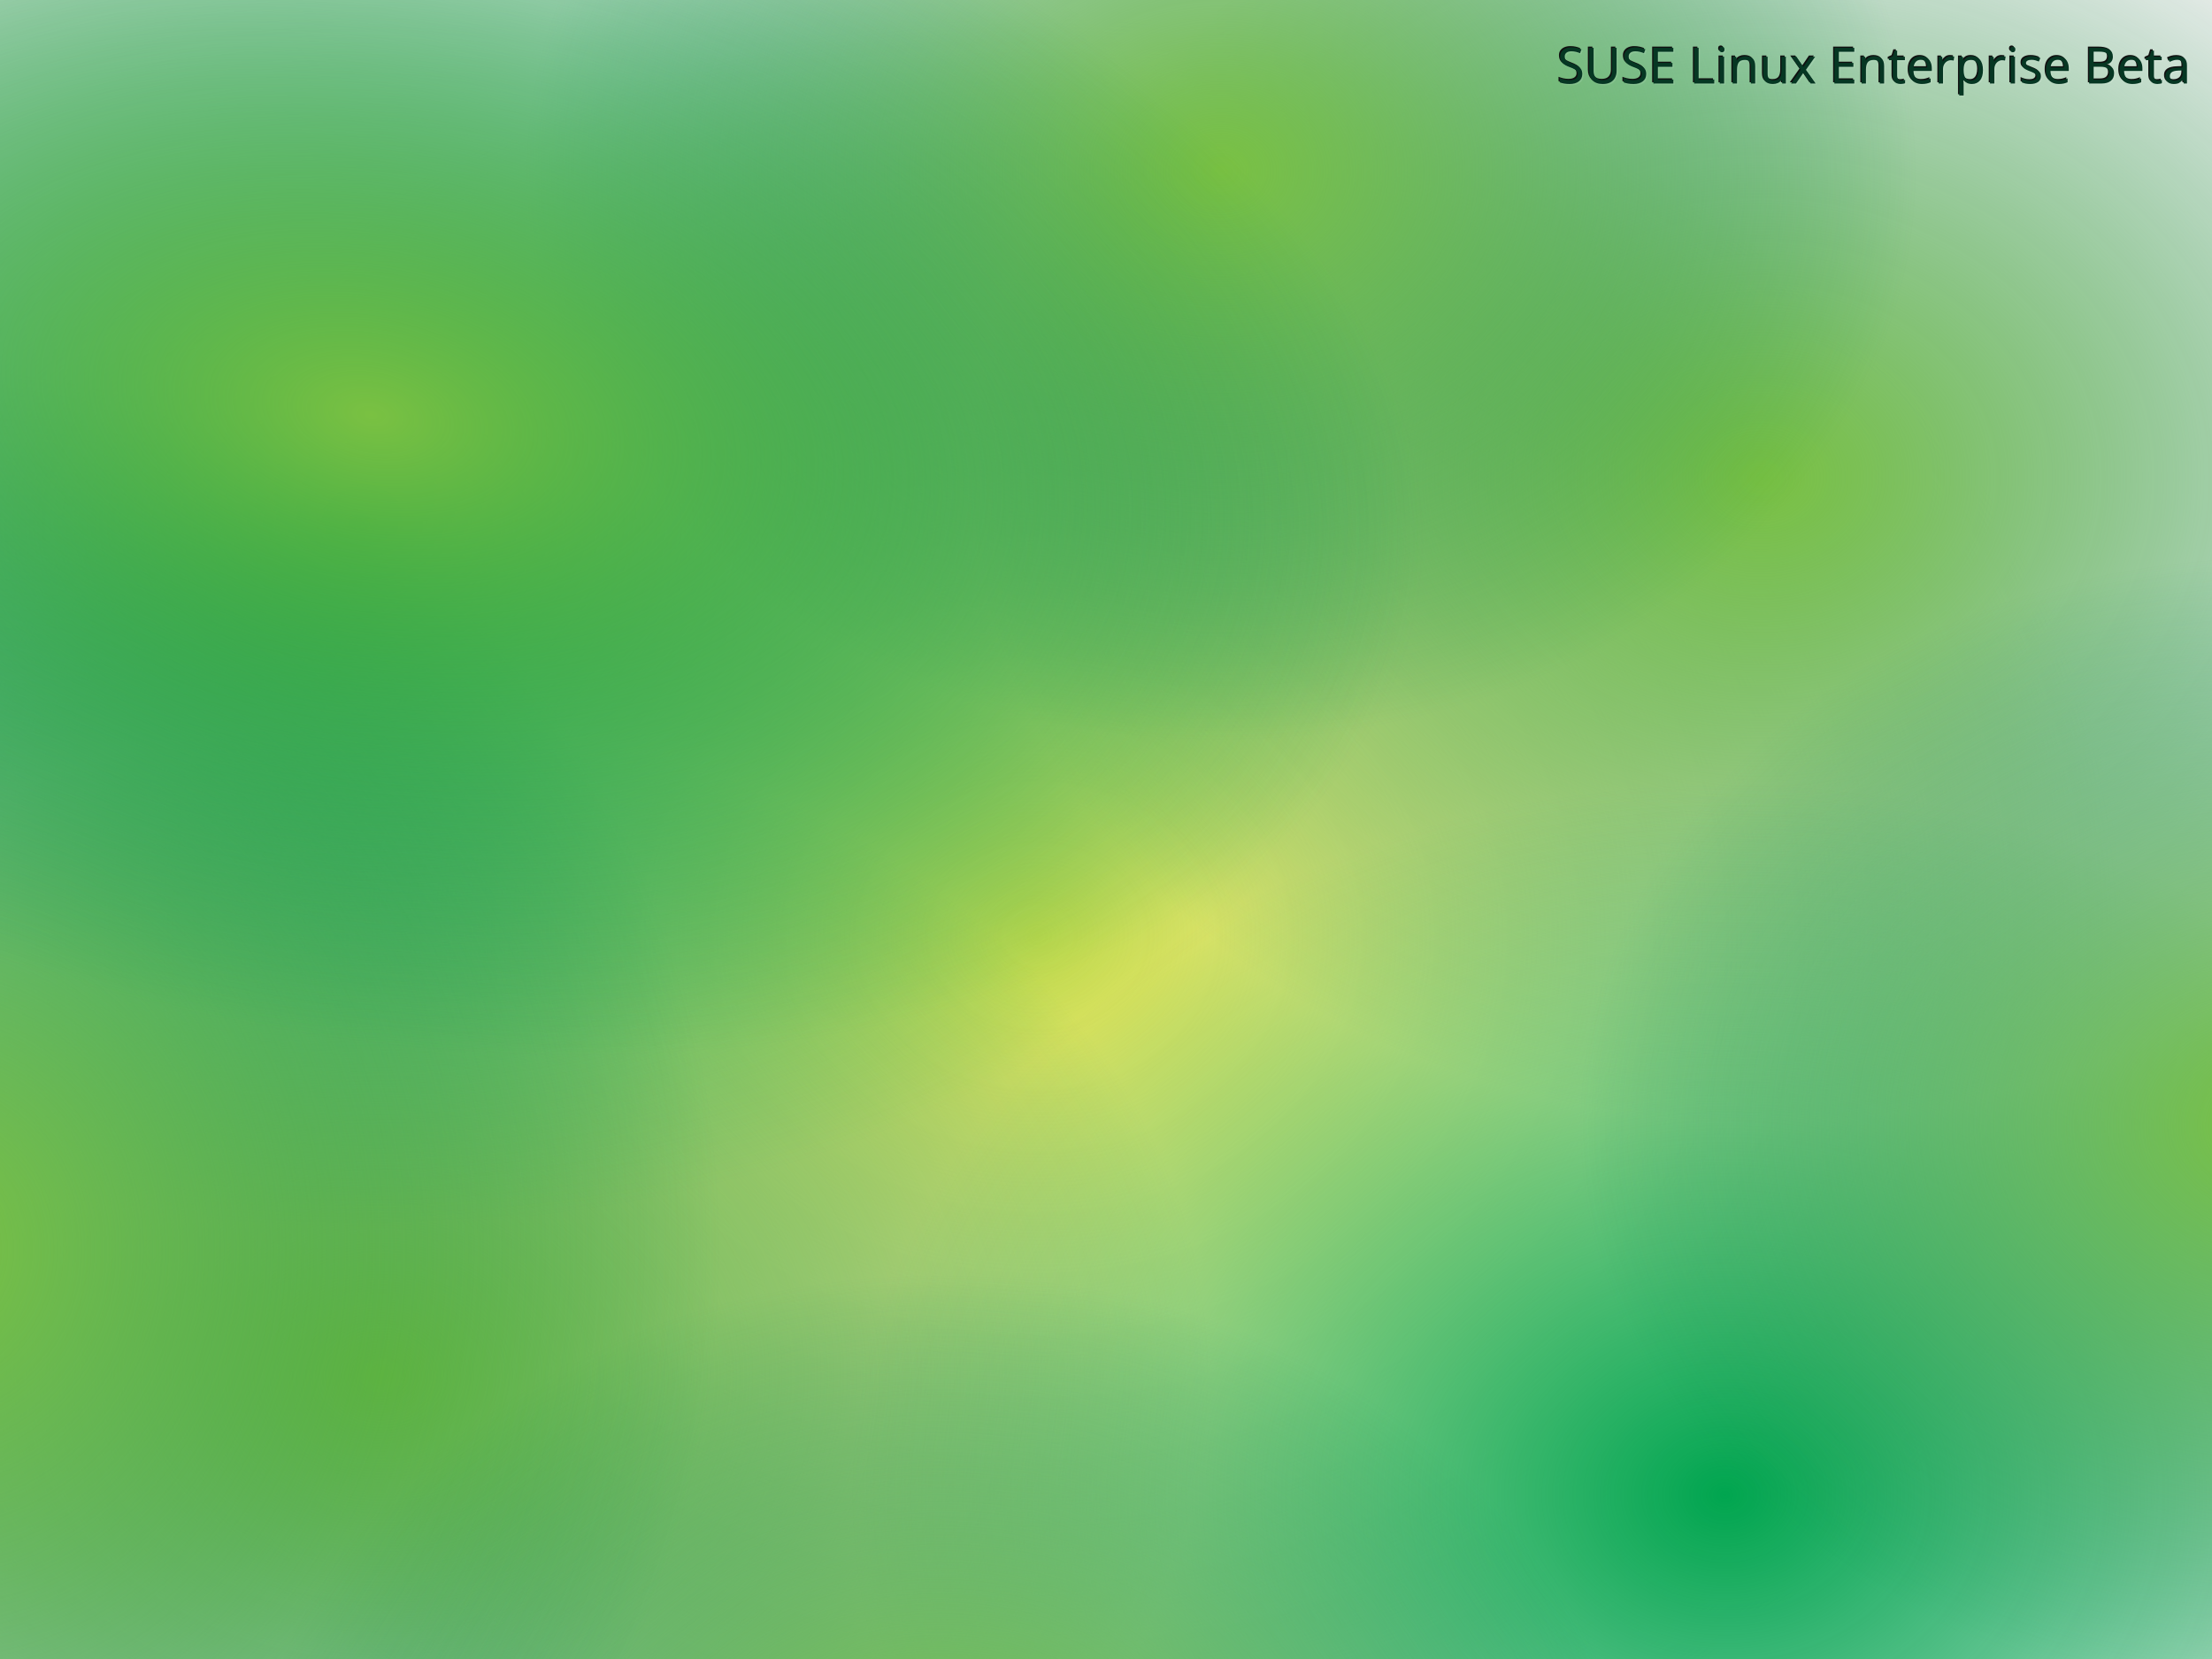
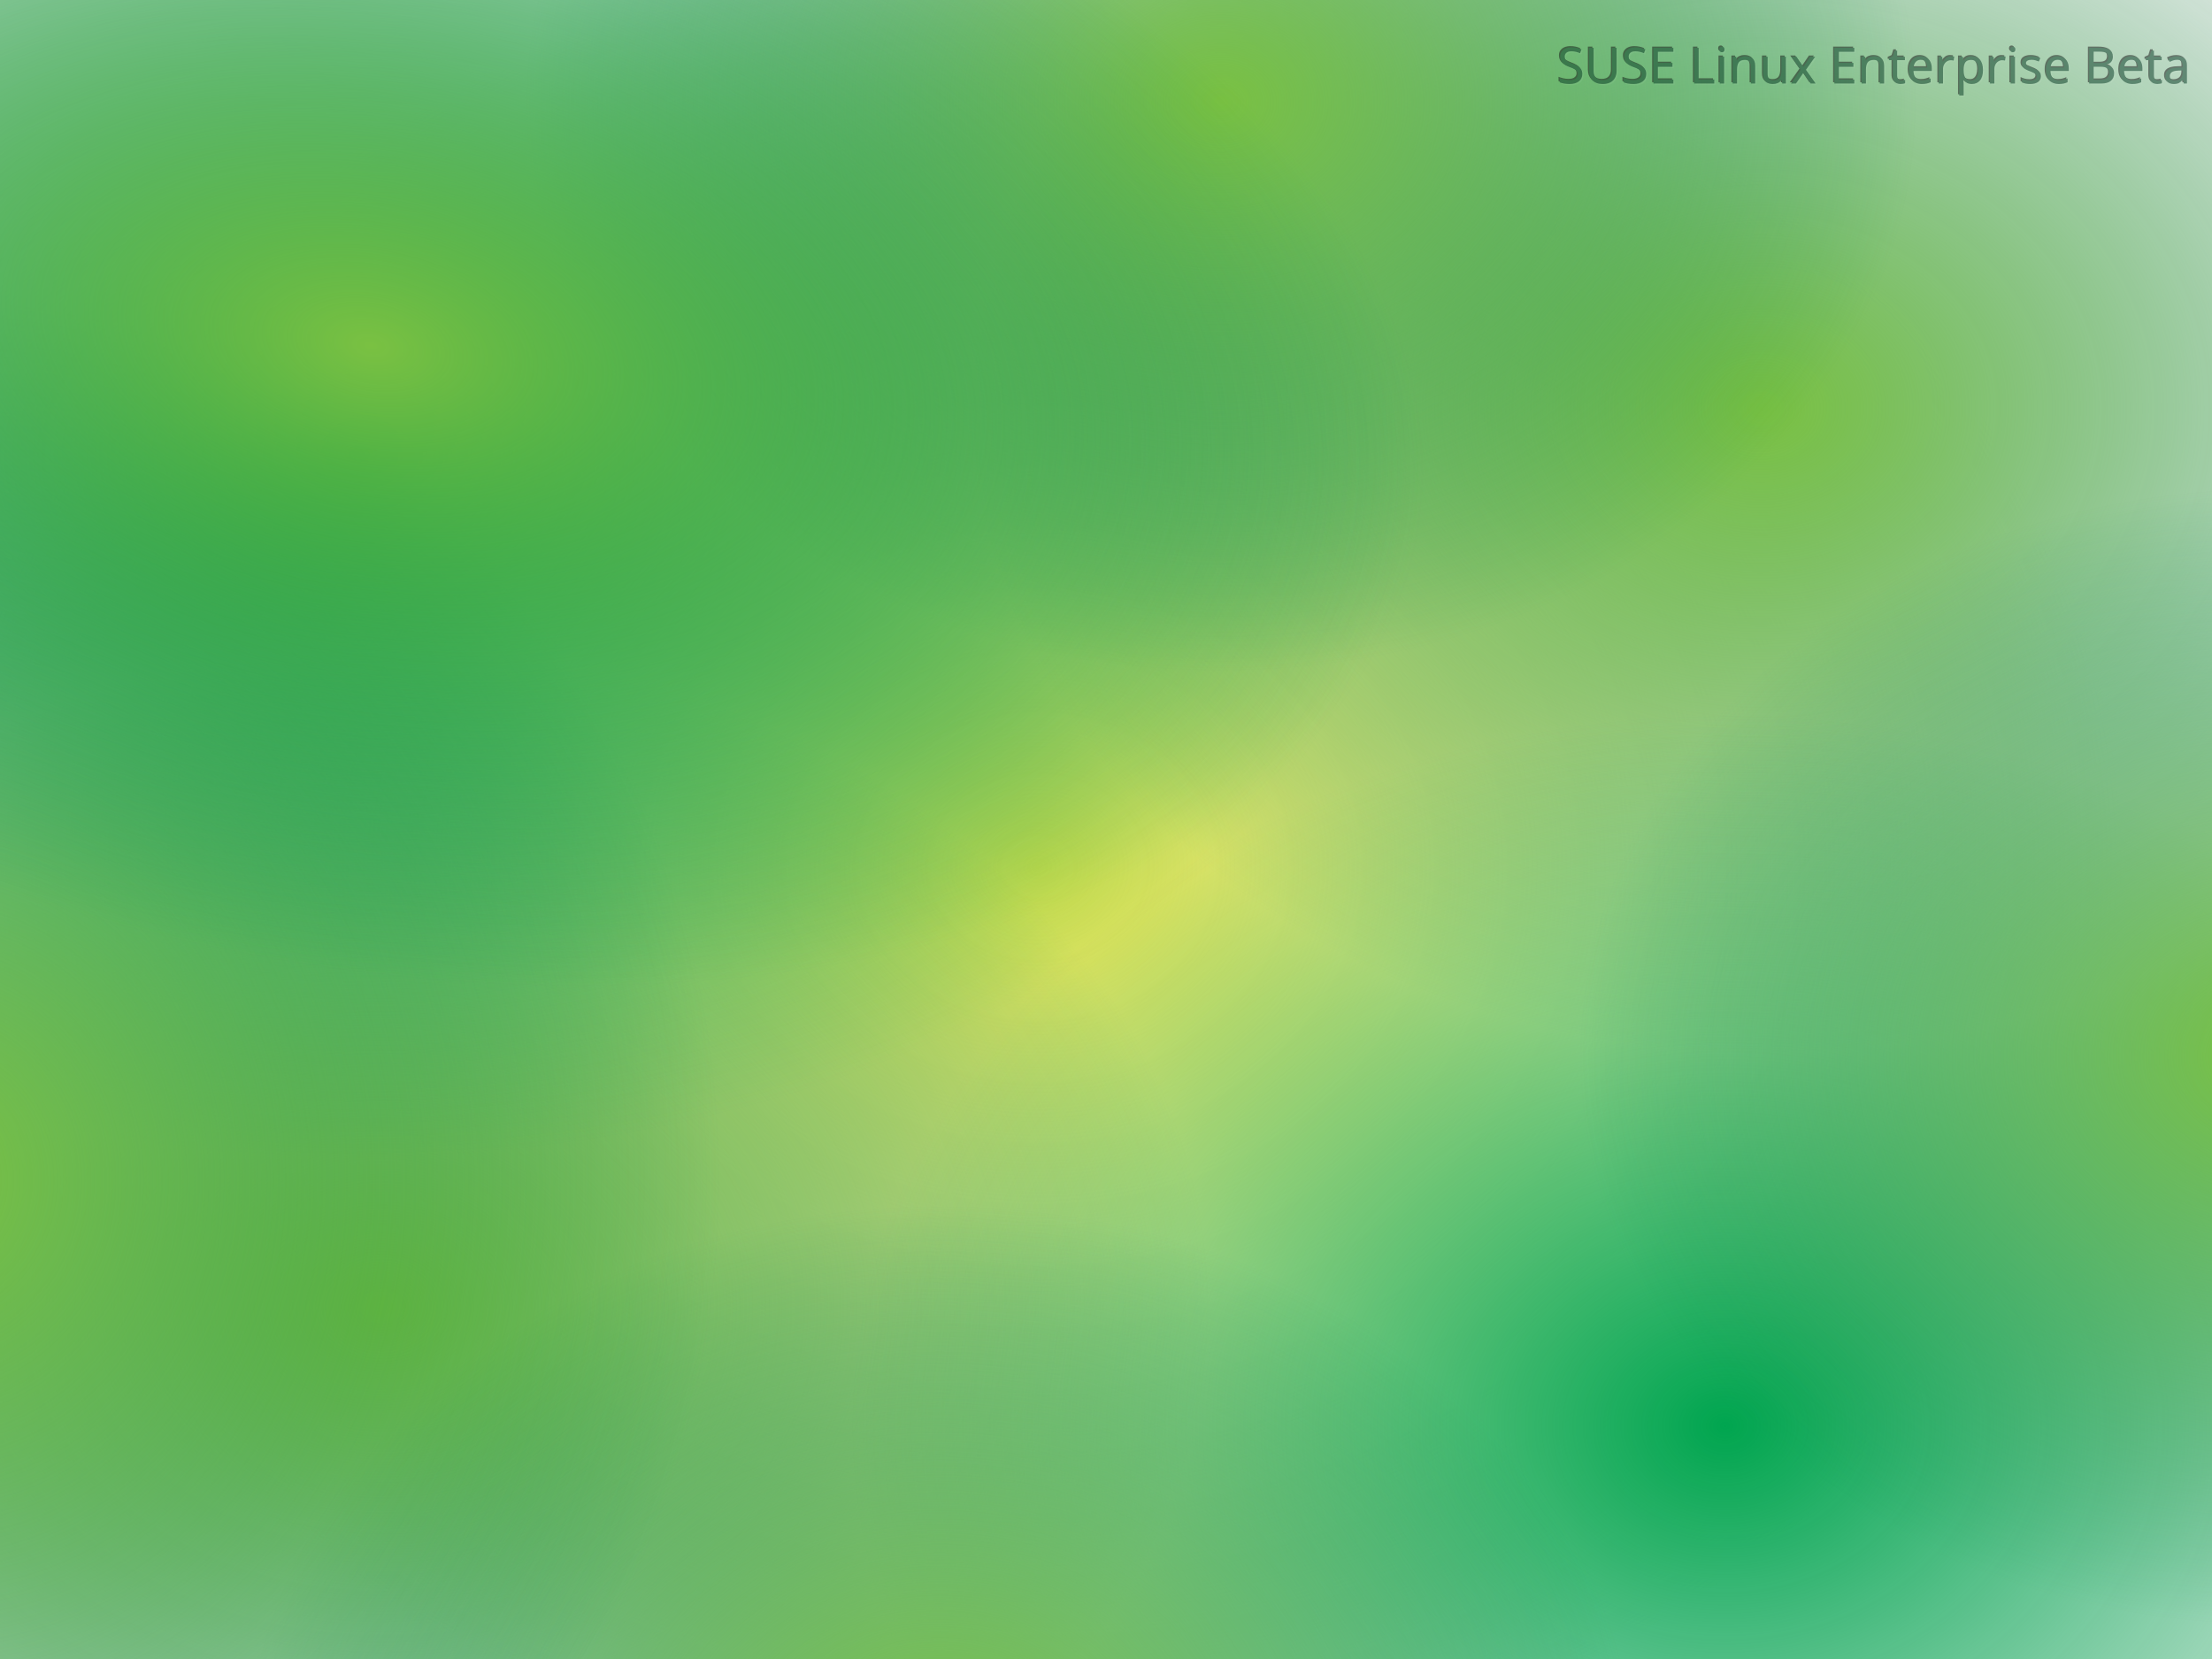
<svg xmlns="http://www.w3.org/2000/svg" xmlns:xlink="http://www.w3.org/1999/xlink" width="1600" height="1200" id="svg3033" version="1.1">
  <defs id="defs3035">
    <linearGradient id="linearGradient4120">
      <stop id="stop4122" offset="0" style="stop-color:#d4df4c;stop-opacity:1;" />
      <stop id="stop4124" offset="1" style="stop-color:#d4df4c;stop-opacity:0;" />
    </linearGradient>
    <radialGradient xlink:href="#linearGradient4104" id="radialGradient4110" cx="409" cy="380.5" fx="409" fy="380.5" r="102" gradientTransform="matrix(1,0,0,1.004902,0,-1.865196)" gradientUnits="userSpaceOnUse" />
    <linearGradient id="linearGradient4104">
      <stop style="stop-color:#7ac142;stop-opacity:1;" offset="0" id="stop4106" />
      <stop style="stop-color:#00843e;stop-opacity:0;" offset="1" id="stop4108" />
    </linearGradient>
    <radialGradient xlink:href="#linearGradient4104" id="radialGradient4114" gradientUnits="userSpaceOnUse" gradientTransform="matrix(1,0,0,1.004902,0,-1.865196)" cx="409" cy="380.5" fx="409" fy="380.5" r="102" />
    <radialGradient xlink:href="#linearGradient4126" id="radialGradient4118" gradientUnits="userSpaceOnUse" gradientTransform="matrix(1,0,0,1.004902,0,-1.865196)" cx="409" cy="380.5" fx="409" fy="380.5" r="102" />
    <linearGradient id="linearGradient4126">
      <stop style="stop-color:#00a54f;stop-opacity:1;" offset="0" id="stop4128" />
      <stop style="stop-color:#00a54f;stop-opacity:0;" offset="1" id="stop4130" />
    </linearGradient>
    <radialGradient xlink:href="#linearGradient4126" id="radialGradient4134" gradientUnits="userSpaceOnUse" gradientTransform="matrix(1,0,0,1.004902,0,-1.865196)" cx="409" cy="380.5" fx="409" fy="380.5" r="102" />
    <radialGradient xlink:href="#linearGradient4104" id="radialGradient4142" gradientUnits="userSpaceOnUse" gradientTransform="matrix(1,0,0,1.004902,0,-1.865196)" cx="409" cy="380.5" fx="409" fy="380.5" r="102" />
    <radialGradient xlink:href="#linearGradient4104" id="radialGradient4146" gradientUnits="userSpaceOnUse" gradientTransform="matrix(1,0,0,1.004902,0,-1.865196)" cx="409" cy="380.5" fx="409" fy="380.5" r="102" />
    <radialGradient xlink:href="#linearGradient4104" id="radialGradient4150" gradientUnits="userSpaceOnUse" gradientTransform="matrix(1,0,0,1.004902,0,-1.865196)" cx="409" cy="380.5" fx="409" fy="380.5" r="102" />
    <radialGradient xlink:href="#linearGradient4104" id="radialGradient4154" gradientUnits="userSpaceOnUse" gradientTransform="matrix(1,0,0,1.004902,0,-1.865196)" cx="409" cy="380.5" fx="409" fy="380.5" r="102" />
    <radialGradient xlink:href="#linearGradient4104" id="radialGradient4158" gradientUnits="userSpaceOnUse" gradientTransform="matrix(1,0,0,1.004902,0,-1.865196)" cx="409" cy="380.5" fx="409" fy="380.5" r="102" />
    <radialGradient r="102" fy="380.5" fx="409" cy="380.5" cx="409" gradientTransform="matrix(1,0,0,1.004902,0,-1.865196)" gradientUnits="userSpaceOnUse" id="radialGradient4643" xlink:href="#linearGradient4120" />
  </defs>
  <g style="display:inline" id="layer2" transform="translate(0,120)">
-     <path style="color:#000000;fill:url(#radialGradient4643);fill-opacity:1;fill-rule:nonzero;stroke:none;stroke-width:1.5;marker:none;visibility:visible;display:inline;overflow:visible;enable-background:accumulate" id="path4136" d="m 511,380.5 a 102,102.5 0 1 1 -204,0 102,102.5 0 1 1 204,0 z" transform="matrix(7.695316,0,0,6.507698,-2396.945,-1919.099)" />
-     <path style="color:#000000;fill:url(#radialGradient4110);fill-opacity:1;fill-rule:nonzero;stroke:none;stroke-width:1.5;marker:none;visibility:visible;display:inline;overflow:visible;enable-background:accumulate" id="path4102" d="m 511,380.5 a 102,102.5 0 1 1 -204,0 102,102.5 0 1 1 204,0 z" transform="matrix(5.871958,0,0,4.640342,-2125.637,-890.6581)" />
-     <path transform="matrix(5.594098,0,0,4.552183,-1014.519,-1506.902)" d="m 511,380.5 a 102,102.5 0 1 1 -204,0 102,102.5 0 1 1 204,0 z" id="path4112" style="color:#000000;fill:url(#radialGradient4114);fill-opacity:1;fill-rule:nonzero;stroke:none;stroke-width:1.5;marker:none;visibility:visible;display:inline;overflow:visible;enable-background:accumulate" />
-     <path transform="matrix(7.427394,0,0,4.960918,-2777.752,-1628.745)" d="m 511,380.5 a 102,102.5 0 1 1 -204,0 102,102.5 0 1 1 204,0 z" id="path4116" style="color:#000000;fill:url(#radialGradient4118);fill-opacity:1;fill-rule:nonzero;stroke:none;stroke-width:1.5;marker:none;visibility:visible;display:inline;overflow:visible;enable-background:accumulate" />
-     <path style="color:#000000;fill:url(#radialGradient4134);fill-opacity:1;fill-rule:nonzero;stroke:none;stroke-width:1.5;marker:none;visibility:visible;display:inline;overflow:visible;enable-background:accumulate" id="path4132" d="m 511,380.5 a 102,102.5 0 1 1 -204,0 102,102.5 0 1 1 204,0 z" transform="matrix(6.199418,0,0,5.017019,-1287.905,-947.7288)" />
-     <path style="color:#000000;fill:url(#radialGradient4142);fill-opacity:1;fill-rule:nonzero;stroke:none;stroke-width:1.5;marker:none;visibility:visible;display:inline;overflow:visible;enable-background:accumulate" id="path4140" d="m 511,380.5 a 102,102.5 0 1 1 -204,0 102,102.5 0 1 1 204,0 z" transform="matrix(4.934231,0,0,4.015218,-1134.817,-1523.564)" />
-     <path transform="matrix(4.934231,0,0,4.015218,-1338.259,-314.3501)" d="m 511,380.5 a 102,102.5 0 1 1 -204,0 102,102.5 0 1 1 204,0 z" id="path4144" style="color:#000000;fill:url(#radialGradient4146);fill-opacity:1;fill-rule:nonzero;stroke:none;stroke-width:1.5;marker:none;visibility:visible;display:inline;overflow:visible;enable-background:accumulate" />
-     <path style="color:#000000;fill:url(#radialGradient4150);fill-opacity:1;fill-rule:nonzero;stroke:none;stroke-width:1.5;marker:none;visibility:visible;display:inline;overflow:visible;enable-background:accumulate" id="path4148" d="m 511,380.5 a 102,102.5 0 1 1 -204,0 102,102.5 0 1 1 204,0 z" transform="matrix(5.589151,0,0,6.21918,-2334.869,-1582.59)" />
-     <path style="color:#000000;fill:url(#radialGradient4154);fill-opacity:1;fill-rule:nonzero;stroke:none;stroke-width:1.5;marker:none;visibility:visible;display:inline;overflow:visible;enable-background:accumulate" id="path4152" d="m 511,380.5 a 102,102.5 0 1 1 -204,0 102,102.5 0 1 1 204,0 z" transform="matrix(4.934231,0,0,4.015218,-372.6679,-833.5234)" />
-     <path transform="matrix(7.447054,1.270477,-0.6331651,4.346231,-2536.523,-1993.344)" d="m 511,380.5 a 102,102.5 0 1 1 -204,0 102,102.5 0 1 1 204,0 z" id="path4156" style="color:#000000;fill:url(#radialGradient4158);fill-opacity:1;fill-rule:nonzero;stroke:none;stroke-width:1.5;marker:none;visibility:visible;display:inline;overflow:visible;enable-background:accumulate" />
-     <g id="g3997">
+     <path style="color:#000000;fill:url(#radialGradient4643);fill-opacity:1;fill-rule:nonzero;stroke:none;stroke-width:1.5;marker:none;visibility:visible;display:inline;overflow:visible;enable-background:accumulate" id="path4136" d="m 511,380.5 a 102,102.5 0 1 1 -204,0 102,102.5 0 1 1 204,0 z" transform="matrix(7.695316,0,0,6.507698,-2396.945,-1969.099)" />
+     <path style="color:#000000;fill:url(#radialGradient4110);fill-opacity:1;fill-rule:nonzero;stroke:none;stroke-width:1.5;marker:none;visibility:visible;display:inline;overflow:visible;enable-background:accumulate" id="path4102" d="m 511,380.5 a 102,102.5 0 1 1 -204,0 102,102.5 0 1 1 204,0 z" transform="matrix(5.871958,0,0,4.640342,-2125.637,-940.6581)" />
+     <path transform="matrix(5.594098,0,0,4.552183,-1014.519,-1556.902)" d="m 511,380.5 a 102,102.5 0 1 1 -204,0 102,102.5 0 1 1 204,0 z" id="path4112" style="color:#000000;fill:url(#radialGradient4114);fill-opacity:1;fill-rule:nonzero;stroke:none;stroke-width:1.5;marker:none;visibility:visible;display:inline;overflow:visible;enable-background:accumulate" />
+     <path transform="matrix(7.427394,0,0,4.960918,-2777.752,-1678.745)" d="m 511,380.5 a 102,102.5 0 1 1 -204,0 102,102.5 0 1 1 204,0 z" id="path4116" style="color:#000000;fill:url(#radialGradient4118);fill-opacity:1;fill-rule:nonzero;stroke:none;stroke-width:1.5;marker:none;visibility:visible;display:inline;overflow:visible;enable-background:accumulate" />
+     <path style="color:#000000;fill:url(#radialGradient4134);fill-opacity:1;fill-rule:nonzero;stroke:none;stroke-width:1.5;marker:none;visibility:visible;display:inline;overflow:visible;enable-background:accumulate" id="path4132" d="m 511,380.5 a 102,102.5 0 1 1 -204,0 102,102.5 0 1 1 204,0 z" transform="matrix(6.199418,0,0,5.017019,-1287.905,-997.7288)" />
+     <path style="color:#000000;fill:url(#radialGradient4142);fill-opacity:1;fill-rule:nonzero;stroke:none;stroke-width:1.5;marker:none;visibility:visible;display:inline;overflow:visible;enable-background:accumulate" id="path4140" d="m 511,380.5 a 102,102.5 0 1 1 -204,0 102,102.5 0 1 1 204,0 z" transform="matrix(4.934231,0,0,4.015218,-1134.817,-1573.564)" />
+     <path transform="matrix(4.934231,0,0,4.015218,-1338.259,-364.3501)" d="m 511,380.5 a 102,102.5 0 1 1 -204,0 102,102.5 0 1 1 204,0 z" id="path4144" style="color:#000000;fill:url(#radialGradient4146);fill-opacity:1;fill-rule:nonzero;stroke:none;stroke-width:1.5;marker:none;visibility:visible;display:inline;overflow:visible;enable-background:accumulate" />
+     <path style="color:#000000;fill:url(#radialGradient4150);fill-opacity:1;fill-rule:nonzero;stroke:none;stroke-width:1.5;marker:none;visibility:visible;display:inline;overflow:visible;enable-background:accumulate" id="path4148" d="m 511,380.5 a 102,102.5 0 1 1 -204,0 102,102.5 0 1 1 204,0 z" transform="matrix(5.589151,0,0,6.21918,-2334.869,-1632.59)" />
+     <path style="color:#000000;fill:url(#radialGradient4154);fill-opacity:1;fill-rule:nonzero;stroke:none;stroke-width:1.5;marker:none;visibility:visible;display:inline;overflow:visible;enable-background:accumulate" id="path4152" d="m 511,380.5 a 102,102.5 0 1 1 -204,0 102,102.5 0 1 1 204,0 z" transform="matrix(4.934231,0,0,4.015218,-372.6679,-883.5234)" />
+     <path transform="matrix(7.447054,1.270477,-0.6331651,4.346231,-2536.523,-2043.344)" d="m 511,380.5 a 102,102.5 0 1 1 -204,0 102,102.5 0 1 1 204,0 z" id="path4156" style="color:#000000;fill:url(#radialGradient4158);fill-opacity:1;fill-rule:nonzero;stroke:none;stroke-width:1.5;marker:none;visibility:visible;display:inline;overflow:visible;enable-background:accumulate" />
+     <g id="g3997" style="opacity:0.5">
      <text id="text3828-1" y="-58.69" x="1127.274" style="font-size:72.26px;font-style:normal;font-weight:normal;line-height:125%;letter-spacing:0px;word-spacing:0px;fill:#ffffff;fill-opacity:0.108;stroke:none;display:inline;font-family:Cantrell;-inkscape-font-specification:Cantrell" xml:space="preserve">
        <tspan style="font-size:36.13px;font-style:normal;font-variant:normal;font-weight:normal;font-stretch:normal;text-align:start;line-height:125%;writing-mode:lr-tb;text-anchor:start;fill:#ffffff;fill-opacity:0.108;font-family:Cantarell;-inkscape-font-specification:Cantarell" y="-58.69" x="1127.274" id="tspan3830-9">SUSE Linux Enterprise Beta</tspan>
      </text>
      <text id="text3828-4" y="-60.497" x="1125.468" style="font-size:72.26px;font-style:normal;font-weight:normal;line-height:125%;letter-spacing:0px;word-spacing:0px;fill:#101010;fill-opacity:1;stroke:none;display:inline;font-family:Cantrell;-inkscape-font-specification:Cantrell" xml:space="preserve">
        <tspan style="font-size:36.13px;font-style:normal;font-variant:normal;font-weight:normal;font-stretch:normal;text-align:start;line-height:125%;writing-mode:lr-tb;text-anchor:start;fill:#101010;fill-opacity:1;font-family:Cantarell;-inkscape-font-specification:Cantarell" y="-60.497" x="1125.468" id="tspan3830-1">SUSE Linux Enterprise Beta</tspan>
      </text>
      <text id="text3828" y="-59.593" x="1126.371" style="font-size:72.26px;font-style:normal;font-weight:normal;line-height:125%;letter-spacing:0px;word-spacing:0px;fill:#063723;fill-opacity:1;stroke:none;font-family:Cantrell;-inkscape-font-specification:Cantrell" xml:space="preserve">
        <tspan style="font-size:36.13px;font-style:normal;font-variant:normal;font-weight:normal;font-stretch:normal;text-align:start;line-height:125%;writing-mode:lr-tb;text-anchor:start;fill:#063723;fill-opacity:1;font-family:Cantarell;-inkscape-font-specification:Cantarell" y="-59.593" x="1126.371" id="tspan3830">SUSE Linux Enterprise Beta</tspan>
      </text>
    </g>
  </g>
</svg>
